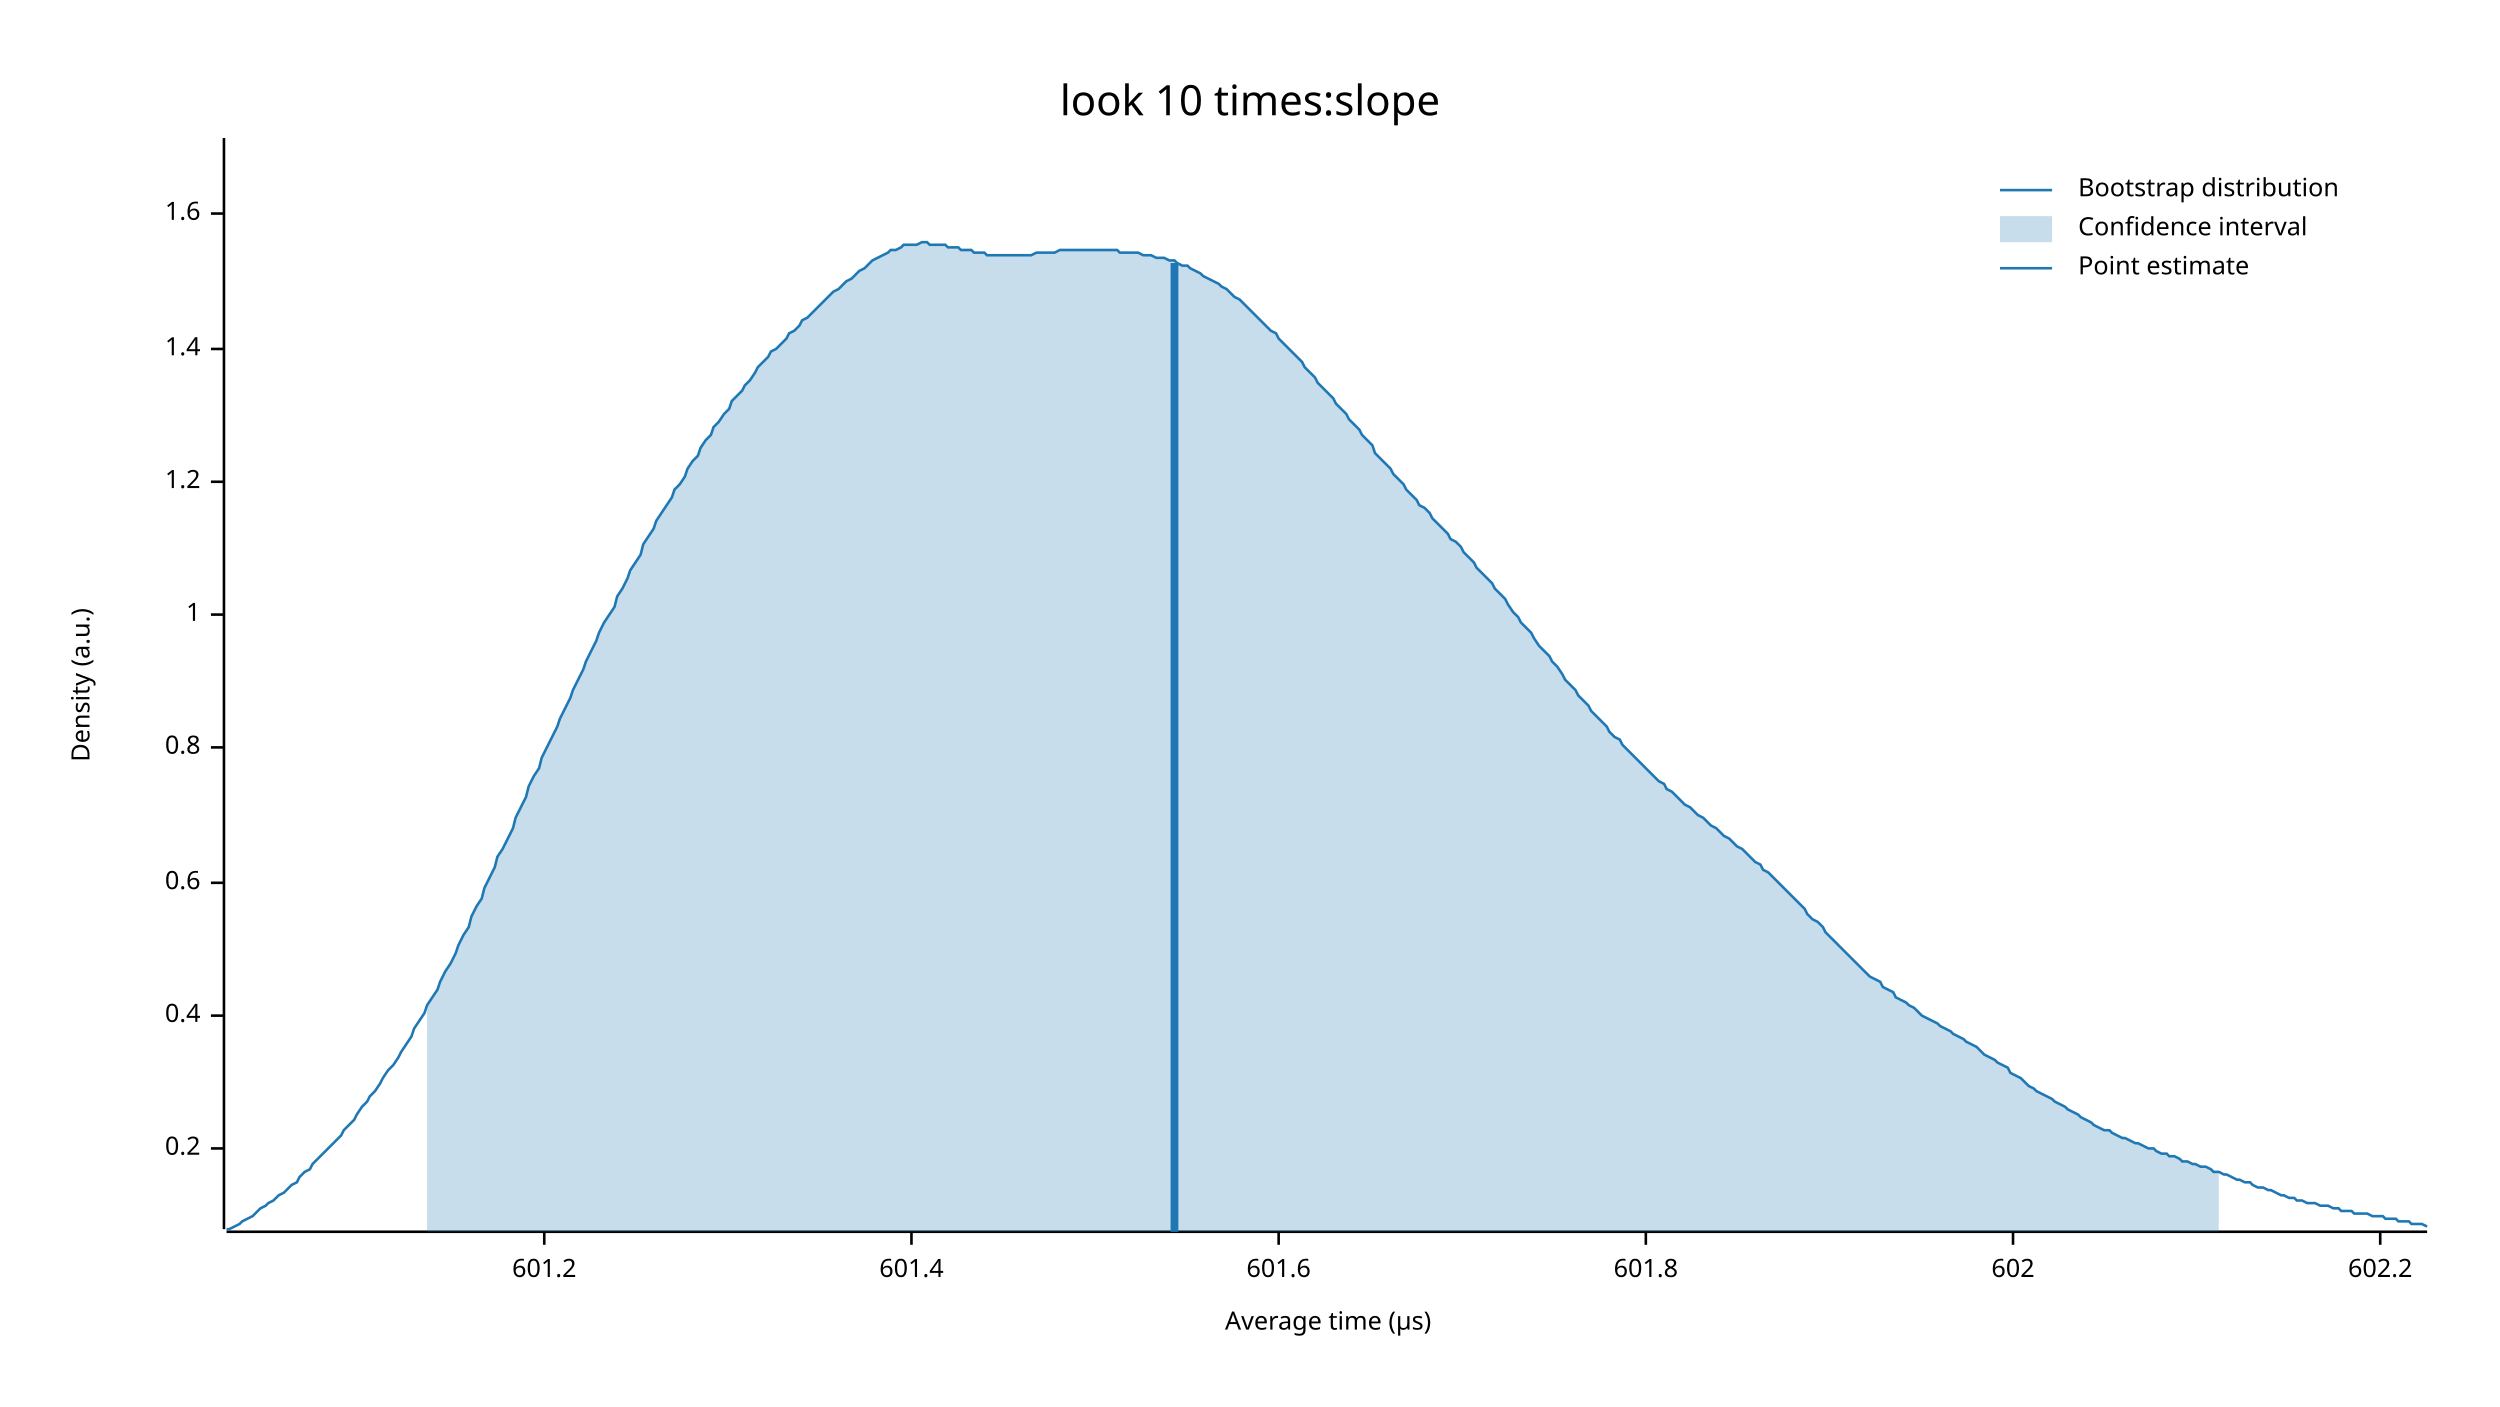
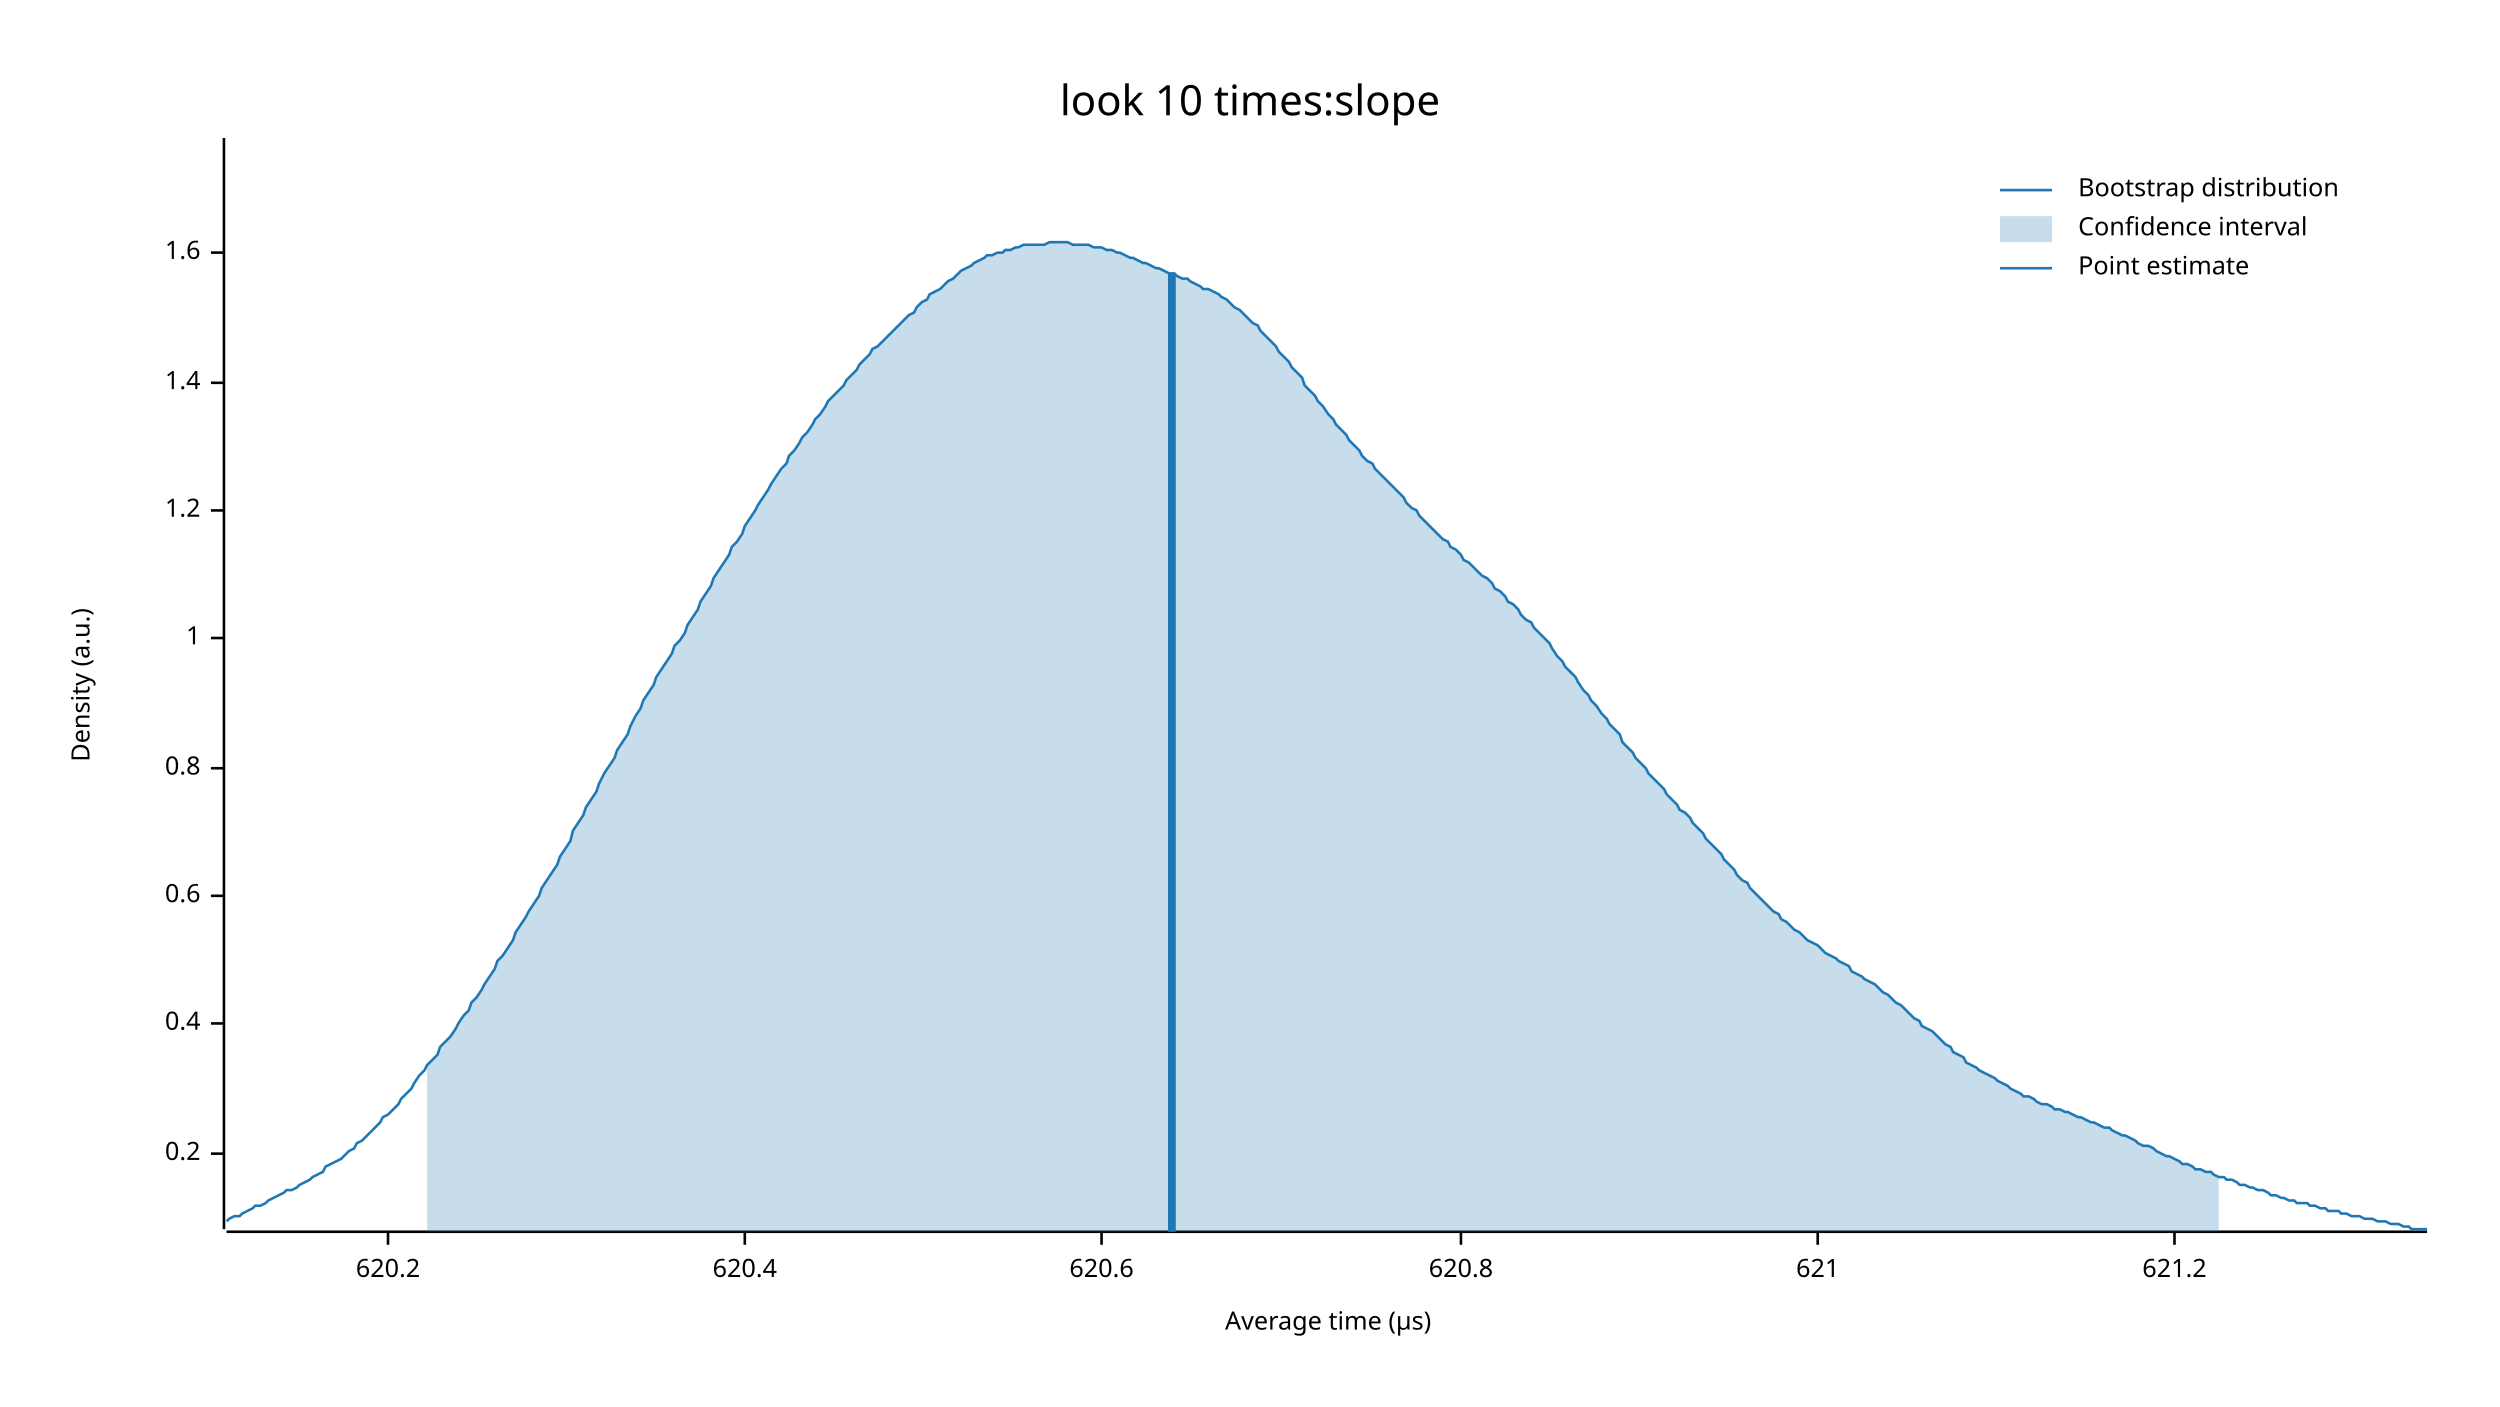
<svg xmlns="http://www.w3.org/2000/svg" width="960" height="540" viewBox="0 0 960 540">
  <text x="480" y="32" dy="0.76em" text-anchor="middle" font-family="sans-serif" font-size="16.129" opacity="1" fill="#000000">
look 10 times:slope
</text>
  <text x="27" y="263" dy="0.76em" text-anchor="middle" font-family="sans-serif" font-size="9.677" opacity="1" fill="#000000" transform="rotate(270, 27, 263)">
Density (a.u.)
</text>
  <text x="510" y="513" dy="-0.5ex" text-anchor="middle" font-family="sans-serif" font-size="9.677" opacity="1" fill="#000000">
Average time (µs)
</text>
  <polyline fill="none" opacity="1" stroke="#000000" stroke-width="1" points="86,53 86,472 " />
-   <text x="77" y="441" dy="0.5ex" text-anchor="end" font-family="sans-serif" font-size="9.677" opacity="1" fill="#000000">
+   <text x="77" y="443" dy="0.5ex" text-anchor="end" font-family="sans-serif" font-size="9.677" opacity="1" fill="#000000">
0.2
</text>
-   <polyline fill="none" opacity="1" stroke="#000000" stroke-width="1" points="81,441 86,441 " />
-   <text x="77" y="390" dy="0.5ex" text-anchor="end" font-family="sans-serif" font-size="9.677" opacity="1" fill="#000000">
+   <polyline fill="none" opacity="1" stroke="#000000" stroke-width="1" points="81,443 86,443 " />
+   <text x="77" y="393" dy="0.5ex" text-anchor="end" font-family="sans-serif" font-size="9.677" opacity="1" fill="#000000">
0.4
</text>
-   <polyline fill="none" opacity="1" stroke="#000000" stroke-width="1" points="81,390 86,390 " />
-   <text x="77" y="339" dy="0.5ex" text-anchor="end" font-family="sans-serif" font-size="9.677" opacity="1" fill="#000000">
+   <polyline fill="none" opacity="1" stroke="#000000" stroke-width="1" points="81,393 86,393 " />
+   <text x="77" y="344" dy="0.5ex" text-anchor="end" font-family="sans-serif" font-size="9.677" opacity="1" fill="#000000">
0.6
</text>
-   <polyline fill="none" opacity="1" stroke="#000000" stroke-width="1" points="81,339 86,339 " />
-   <text x="77" y="287" dy="0.5ex" text-anchor="end" font-family="sans-serif" font-size="9.677" opacity="1" fill="#000000">
+   <polyline fill="none" opacity="1" stroke="#000000" stroke-width="1" points="81,344 86,344 " />
+   <text x="77" y="295" dy="0.5ex" text-anchor="end" font-family="sans-serif" font-size="9.677" opacity="1" fill="#000000">
0.8
</text>
-   <polyline fill="none" opacity="1" stroke="#000000" stroke-width="1" points="81,287 86,287 " />
-   <text x="77" y="236" dy="0.5ex" text-anchor="end" font-family="sans-serif" font-size="9.677" opacity="1" fill="#000000">
+   <polyline fill="none" opacity="1" stroke="#000000" stroke-width="1" points="81,295 86,295 " />
+   <text x="77" y="245" dy="0.5ex" text-anchor="end" font-family="sans-serif" font-size="9.677" opacity="1" fill="#000000">
1
</text>
-   <polyline fill="none" opacity="1" stroke="#000000" stroke-width="1" points="81,236 86,236 " />
-   <text x="77" y="185" dy="0.5ex" text-anchor="end" font-family="sans-serif" font-size="9.677" opacity="1" fill="#000000">
+   <polyline fill="none" opacity="1" stroke="#000000" stroke-width="1" points="81,245 86,245 " />
+   <text x="77" y="196" dy="0.5ex" text-anchor="end" font-family="sans-serif" font-size="9.677" opacity="1" fill="#000000">
1.2
</text>
-   <polyline fill="none" opacity="1" stroke="#000000" stroke-width="1" points="81,185 86,185 " />
-   <text x="77" y="134" dy="0.5ex" text-anchor="end" font-family="sans-serif" font-size="9.677" opacity="1" fill="#000000">
+   <polyline fill="none" opacity="1" stroke="#000000" stroke-width="1" points="81,196 86,196 " />
+   <text x="77" y="147" dy="0.5ex" text-anchor="end" font-family="sans-serif" font-size="9.677" opacity="1" fill="#000000">
1.4
</text>
-   <polyline fill="none" opacity="1" stroke="#000000" stroke-width="1" points="81,134 86,134 " />
-   <text x="77" y="82" dy="0.5ex" text-anchor="end" font-family="sans-serif" font-size="9.677" opacity="1" fill="#000000">
+   <polyline fill="none" opacity="1" stroke="#000000" stroke-width="1" points="81,147 86,147 " />
+   <text x="77" y="97" dy="0.5ex" text-anchor="end" font-family="sans-serif" font-size="9.677" opacity="1" fill="#000000">
1.6
</text>
-   <polyline fill="none" opacity="1" stroke="#000000" stroke-width="1" points="81,82 86,82 " />
+   <polyline fill="none" opacity="1" stroke="#000000" stroke-width="1" points="81,97 86,97 " />
  <polyline fill="none" opacity="1" stroke="#000000" stroke-width="1" points="87,473 932,473 " />
-   <text x="209" y="483" dy="0.76em" text-anchor="middle" font-family="sans-serif" font-size="9.677" opacity="1" fill="#000000">
- 601.2
+   <text x="149" y="483" dy="0.76em" text-anchor="middle" font-family="sans-serif" font-size="9.677" opacity="1" fill="#000000">
+ 620.2
</text>
-   <polyline fill="none" opacity="1" stroke="#000000" stroke-width="1" points="209,473 209,478 " />
-   <text x="350" y="483" dy="0.76em" text-anchor="middle" font-family="sans-serif" font-size="9.677" opacity="1" fill="#000000">
- 601.4
+   <polyline fill="none" opacity="1" stroke="#000000" stroke-width="1" points="149,473 149,478 " />
+   <text x="286" y="483" dy="0.76em" text-anchor="middle" font-family="sans-serif" font-size="9.677" opacity="1" fill="#000000">
+ 620.4
</text>
-   <polyline fill="none" opacity="1" stroke="#000000" stroke-width="1" points="350,473 350,478 " />
-   <text x="491" y="483" dy="0.76em" text-anchor="middle" font-family="sans-serif" font-size="9.677" opacity="1" fill="#000000">
- 601.6
+   <polyline fill="none" opacity="1" stroke="#000000" stroke-width="1" points="286,473 286,478 " />
+   <text x="423" y="483" dy="0.76em" text-anchor="middle" font-family="sans-serif" font-size="9.677" opacity="1" fill="#000000">
+ 620.6
</text>
-   <polyline fill="none" opacity="1" stroke="#000000" stroke-width="1" points="491,473 491,478 " />
-   <text x="632" y="483" dy="0.76em" text-anchor="middle" font-family="sans-serif" font-size="9.677" opacity="1" fill="#000000">
- 601.8
+   <polyline fill="none" opacity="1" stroke="#000000" stroke-width="1" points="423,473 423,478 " />
+   <text x="561" y="483" dy="0.76em" text-anchor="middle" font-family="sans-serif" font-size="9.677" opacity="1" fill="#000000">
+ 620.8
</text>
-   <polyline fill="none" opacity="1" stroke="#000000" stroke-width="1" points="632,473 632,478 " />
-   <text x="773" y="483" dy="0.76em" text-anchor="middle" font-family="sans-serif" font-size="9.677" opacity="1" fill="#000000">
- 602
+   <polyline fill="none" opacity="1" stroke="#000000" stroke-width="1" points="561,473 561,478 " />
+   <text x="698" y="483" dy="0.76em" text-anchor="middle" font-family="sans-serif" font-size="9.677" opacity="1" fill="#000000">
+ 621
</text>
-   <polyline fill="none" opacity="1" stroke="#000000" stroke-width="1" points="773,473 773,478 " />
-   <text x="914" y="483" dy="0.76em" text-anchor="middle" font-family="sans-serif" font-size="9.677" opacity="1" fill="#000000">
- 602.2
+   <polyline fill="none" opacity="1" stroke="#000000" stroke-width="1" points="698,473 698,478 " />
+   <text x="835" y="483" dy="0.76em" text-anchor="middle" font-family="sans-serif" font-size="9.677" opacity="1" fill="#000000">
+ 621.2
</text>
-   <polyline fill="none" opacity="1" stroke="#000000" stroke-width="1" points="914,473 914,478 " />
-   <polyline fill="none" opacity="1" stroke="#1F78B4" stroke-width="1" points="87,472 88,472 90,471 92,470 93,469 95,468 97,467 98,466 100,464 102,463 103,462 105,461 107,459 109,458 110,457 112,455 114,454 115,452 117,450 119,449 120,447 122,445 124,443 125,442 127,440 129,438 131,436 132,434 134,432 136,430 137,428 139,425 141,423 142,421 144,419 146,416 147,414 149,411 151,409 153,406 154,404 156,401 158,398 159,395 161,392 163,389 164,386 166,383 168,380 169,377 171,373 173,370 175,366 176,363 178,359 180,356 181,352 183,348 185,345 186,341 188,337 190,333 191,329 193,326 195,322 197,318 198,314 200,310 202,306 203,302 205,298 207,295 208,291 210,287 212,283 214,279 215,276 217,272 219,268 220,265 222,261 224,257 225,254 227,250 229,246 230,243 232,239 234,236 236,233 237,229 239,226 241,222 242,219 244,216 246,213 247,209 249,206 251,203 252,200 254,197 256,194 258,191 259,188 261,186 263,183 264,180 266,177 268,175 269,172 271,169 273,167 274,164 276,162 278,159 280,157 281,154 283,152 285,150 286,148 288,146 290,143 291,141 293,139 295,137 296,135 298,134 300,132 302,130 303,128 305,127 307,125 308,123 310,122 312,120 313,119 315,117 317,115 318,114 320,112 322,111 324,109 325,108 327,107 329,105 330,104 332,103 334,101 335,100 337,99 339,98 341,97 342,96 344,96 346,95 347,94 349,94 351,94 352,94 354,93 356,93 357,94 359,94 361,94 363,94 364,95 366,95 368,95 369,96 371,96 373,96 374,97 376,97 378,97 379,98 381,98 383,98 385,98 386,98 388,98 390,98 391,98 393,98 395,98 396,98 398,97 400,97 401,97 403,97 405,97 407,96 408,96 410,96 412,96 413,96 415,96 417,96 418,96 420,96 422,96 423,96 425,96 427,96 429,96 430,97 432,97 434,97 435,97 437,97 439,98 440,98 442,98 444,99 445,99 447,99 449,100 451,100 452,101 454,102 456,102 457,103 459,104 461,105 462,106 464,107 466,108 468,109 469,110 471,111 473,113 474,114 476,115 478,117 479,118 481,120 483,122 484,123 486,125 488,127 490,128 491,130 493,132 495,134 496,135 498,137 500,139 501,141 503,143 505,145 506,147 508,149 510,151 512,153 513,155 515,157 517,159 518,161 520,163 522,165 523,167 525,169 527,171 528,174 530,176 532,178 534,180 535,182 537,184 539,186 540,188 542,190 544,192 545,194 547,195 549,197 550,199 552,201 554,203 556,205 557,207 559,208 561,210 562,212 564,214 566,216 567,218 569,220 571,222 573,224 574,226 576,228 578,230 579,232 581,235 583,237 584,239 586,241 588,243 589,245 591,248 593,250 595,252 596,254 598,256 600,259 601,261 603,263 605,265 606,267 608,269 610,271 611,273 613,275 615,277 617,279 618,281 620,283 622,284 623,286 625,288 627,290 628,291 630,293 632,295 633,296 635,298 637,300 639,301 640,303 642,304 644,306 645,307 647,309 649,310 650,311 652,313 654,314 655,315 657,317 659,318 661,320 662,321 664,322 666,324 667,325 669,326 671,328 672,329 674,331 676,332 677,334 679,335 681,337 683,339 684,340 686,342 688,344 689,345 691,347 693,349 694,351 696,353 698,354 700,356 701,358 703,360 705,362 706,363 708,365 710,367 711,368 713,370 715,372 716,373 718,375 720,376 722,377 723,379 725,380 727,381 728,383 730,384 732,385 733,386 735,387 737,389 738,390 740,391 742,392 744,393 745,394 747,395 749,396 750,397 752,398 754,399 755,400 757,401 759,402 760,403 762,405 764,406 766,407 767,408 769,409 771,410 772,412 774,413 776,414 777,415 779,417 781,418 782,419 784,420 786,421 788,422 789,423 791,424 793,425 794,426 796,427 798,428 799,429 801,430 803,431 804,432 806,433 808,434 810,434 811,435 813,436 815,437 816,437 818,438 820,439 821,439 823,440 825,441 827,441 828,442 830,443 832,443 833,444 835,444 837,445 838,446 840,446 842,447 843,447 845,448 847,448 849,449 850,450 852,450 854,451 855,451 857,452 859,453 860,453 862,454 864,454 865,455 867,456 869,456 871,457 872,457 874,458 876,459 877,459 879,460 881,460 882,461 884,461 886,462 887,462 889,462 891,463 893,463 894,463 896,464 898,464 899,465 901,465 903,465 904,466 906,466 908,466 909,466 911,467 913,467 915,467 916,468 918,468 920,468 921,469 923,469 925,469 926,470 928,470 930,470 932,471 " />
-   <polygon opacity="0.25" fill="#1F78B4" points="164,386 166,383 168,380 169,377 171,373 173,370 175,366 176,363 178,359 180,356 181,352 183,348 185,345 186,341 188,337 190,333 191,329 193,326 195,322 197,318 198,314 200,310 202,306 203,302 205,298 207,295 208,291 210,287 212,283 214,279 215,276 217,272 219,268 220,265 222,261 224,257 225,254 227,250 229,246 230,243 232,239 234,236 236,233 237,229 239,226 241,222 242,219 244,216 246,213 247,209 249,206 251,203 252,200 254,197 256,194 258,191 259,188 261,186 263,183 264,180 266,177 268,175 269,172 271,169 273,167 274,164 276,162 278,159 280,157 281,154 283,152 285,150 286,148 288,146 290,143 291,141 293,139 295,137 296,135 298,134 300,132 302,130 303,128 305,127 307,125 308,123 310,122 312,120 313,119 315,117 317,115 318,114 320,112 322,111 324,109 325,108 327,107 329,105 330,104 332,103 334,101 335,100 337,99 339,98 341,97 342,96 344,96 346,95 347,94 349,94 351,94 352,94 354,93 356,93 357,94 359,94 361,94 363,94 364,95 366,95 368,95 369,96 371,96 373,96 374,97 376,97 378,97 379,98 381,98 383,98 385,98 386,98 388,98 390,98 391,98 393,98 395,98 396,98 398,97 400,97 401,97 403,97 405,97 407,96 408,96 410,96 412,96 413,96 415,96 417,96 418,96 420,96 422,96 423,96 425,96 427,96 429,96 430,97 432,97 434,97 435,97 437,97 439,98 440,98 442,98 444,99 445,99 447,99 449,100 451,100 452,101 454,102 456,102 457,103 459,104 461,105 462,106 464,107 466,108 468,109 469,110 471,111 473,113 474,114 476,115 478,117 479,118 481,120 483,122 484,123 486,125 488,127 490,128 491,130 493,132 495,134 496,135 498,137 500,139 501,141 503,143 505,145 506,147 508,149 510,151 512,153 513,155 515,157 517,159 518,161 520,163 522,165 523,167 525,169 527,171 528,174 530,176 532,178 534,180 535,182 537,184 539,186 540,188 542,190 544,192 545,194 547,195 549,197 550,199 552,201 554,203 556,205 557,207 559,208 561,210 562,212 564,214 566,216 567,218 569,220 571,222 573,224 574,226 576,228 578,230 579,232 581,235 583,237 584,239 586,241 588,243 589,245 591,248 593,250 595,252 596,254 598,256 600,259 601,261 603,263 605,265 606,267 608,269 610,271 611,273 613,275 615,277 617,279 618,281 620,283 622,284 623,286 625,288 627,290 628,291 630,293 632,295 633,296 635,298 637,300 639,301 640,303 642,304 644,306 645,307 647,309 649,310 650,311 652,313 654,314 655,315 657,317 659,318 661,320 662,321 664,322 666,324 667,325 669,326 671,328 672,329 674,331 676,332 677,334 679,335 681,337 683,339 684,340 686,342 688,344 689,345 691,347 693,349 694,351 696,353 698,354 700,356 701,358 703,360 705,362 706,363 708,365 710,367 711,368 713,370 715,372 716,373 718,375 720,376 722,377 723,379 725,380 727,381 728,383 730,384 732,385 733,386 735,387 737,389 738,390 740,391 742,392 744,393 745,394 747,395 749,396 750,397 752,398 754,399 755,400 757,401 759,402 760,403 762,405 764,406 766,407 767,408 769,409 771,410 772,412 774,413 776,414 777,415 779,417 781,418 782,419 784,420 786,421 788,422 789,423 791,424 793,425 794,426 796,427 798,428 799,429 801,430 803,431 804,432 806,433 808,434 810,434 811,435 813,436 815,437 816,437 818,438 820,439 821,439 823,440 825,441 827,441 828,442 830,443 832,443 833,444 835,444 837,445 838,446 840,446 842,447 843,447 845,448 847,448 849,449 850,450 852,450 852,473 164,473 " />
-   <polyline fill="none" opacity="1" stroke="#1F78B4" stroke-width="3" points="451,473 451,101 " />
+   <polyline fill="none" opacity="1" stroke="#000000" stroke-width="1" points="835,473 835,478 " />
+   <polyline fill="none" opacity="1" stroke="#1F78B4" stroke-width="1" points="87,469 88,468 90,467 92,467 93,466 95,465 97,464 98,463 100,463 102,462 103,461 105,460 107,459 109,458 110,457 112,457 114,456 115,455 117,454 119,453 120,452 122,451 124,450 125,448 127,447 129,446 131,445 132,444 134,442 136,441 137,439 139,438 141,436 142,435 144,433 146,431 147,429 149,428 151,426 153,424 154,422 156,420 158,418 159,416 161,413 163,411 164,409 166,407 168,405 169,402 171,400 173,398 175,395 176,393 178,390 180,388 181,385 183,383 185,380 186,378 188,375 190,372 191,369 193,367 195,364 197,361 198,358 200,355 202,352 203,350 205,347 207,344 208,341 210,338 212,335 214,332 215,329 217,326 219,323 220,319 222,316 224,313 225,310 227,307 229,304 230,301 232,297 234,294 236,291 237,288 239,285 241,282 242,279 244,275 246,272 247,269 249,266 251,263 252,260 254,257 256,254 258,251 259,248 261,246 263,243 264,240 266,237 268,234 269,231 271,228 273,225 274,222 276,219 278,216 280,213 281,210 283,208 285,205 286,202 288,199 290,196 291,194 293,191 295,188 296,186 298,183 300,180 302,178 303,175 305,173 307,170 308,168 310,166 312,163 313,161 315,159 317,156 318,154 320,152 322,150 324,148 325,146 327,144 329,142 330,140 332,138 334,136 335,134 337,133 339,131 341,129 342,128 344,126 346,124 347,123 349,121 351,120 352,118 354,116 356,115 357,113 359,112 361,111 363,109 364,108 366,107 368,105 369,104 371,103 373,102 374,101 376,100 378,99 379,98 381,98 383,97 385,97 386,96 388,96 390,95 391,95 393,94 395,94 396,94 398,94 400,94 401,94 403,93 405,93 407,93 408,93 410,93 412,94 413,94 415,94 417,94 418,94 420,95 422,95 423,95 425,96 427,96 429,97 430,97 432,98 434,99 435,99 437,100 439,101 440,101 442,102 444,103 445,103 447,104 449,105 451,105 452,106 454,107 456,107 457,108 459,109 461,110 462,111 464,111 466,112 468,113 469,114 471,115 473,117 474,118 476,119 478,121 479,122 481,124 483,125 484,127 486,129 488,131 490,133 491,135 493,137 495,139 496,141 498,143 500,145 501,148 503,150 505,152 506,154 508,156 510,159 512,161 513,163 515,165 517,167 518,169 520,171 522,173 523,175 525,177 527,178 528,180 530,182 532,184 534,186 535,187 537,189 539,191 540,193 542,195 544,196 545,198 547,200 549,202 550,203 552,205 554,207 556,208 557,210 559,211 561,213 562,215 564,216 566,218 567,219 569,221 571,222 573,224 574,226 576,227 578,229 579,231 581,232 583,234 584,236 586,238 588,239 589,241 591,243 593,245 595,247 596,249 598,252 600,254 601,256 603,258 605,260 606,262 608,265 610,267 611,269 613,271 615,274 617,276 618,278 620,280 622,282 623,285 625,287 627,289 628,291 630,293 632,295 633,297 635,299 637,301 639,303 640,305 642,307 644,309 645,311 647,312 649,314 650,316 652,318 654,320 655,322 657,324 659,326 661,328 662,330 664,332 666,334 667,336 669,338 671,339 672,341 674,343 676,345 677,346 679,348 681,350 683,351 684,353 686,354 688,356 689,357 691,358 693,360 694,361 696,362 698,363 700,365 701,366 703,367 705,368 706,369 708,370 710,371 711,373 713,374 715,375 716,376 718,377 720,378 722,380 723,381 725,382 727,384 728,385 730,386 732,388 733,389 735,391 737,392 738,394 740,395 742,396 744,398 745,399 747,401 749,402 750,404 752,405 754,406 755,408 757,409 759,410 760,411 762,412 764,413 766,414 767,415 769,416 771,417 772,418 774,419 776,420 777,421 779,421 781,422 782,423 784,424 786,424 788,425 789,426 791,426 793,427 794,427 796,428 798,429 799,429 801,430 803,431 804,431 806,432 808,433 810,433 811,434 813,435 815,436 816,436 818,437 820,438 821,439 823,440 825,440 827,441 828,442 830,443 832,444 833,444 835,445 837,446 838,447 840,447 842,448 843,449 845,449 847,450 849,450 850,451 852,452 854,452 855,453 857,453 859,454 860,455 862,455 864,456 865,456 867,457 869,457 871,458 872,459 874,459 876,460 877,460 879,461 881,461 882,462 884,462 886,462 887,463 889,463 891,464 893,464 894,465 896,465 898,465 899,466 901,466 903,467 904,467 906,467 908,468 909,468 911,468 913,469 915,469 916,469 918,470 920,470 921,470 923,471 925,471 926,472 928,472 930,472 932,472 " />
+   <polygon opacity="0.25" fill="#1F78B4" points="164,409 166,407 168,405 169,402 171,400 173,398 175,395 176,393 178,390 180,388 181,385 183,383 185,380 186,378 188,375 190,372 191,369 193,367 195,364 197,361 198,358 200,355 202,352 203,350 205,347 207,344 208,341 210,338 212,335 214,332 215,329 217,326 219,323 220,319 222,316 224,313 225,310 227,307 229,304 230,301 232,297 234,294 236,291 237,288 239,285 241,282 242,279 244,275 246,272 247,269 249,266 251,263 252,260 254,257 256,254 258,251 259,248 261,246 263,243 264,240 266,237 268,234 269,231 271,228 273,225 274,222 276,219 278,216 280,213 281,210 283,208 285,205 286,202 288,199 290,196 291,194 293,191 295,188 296,186 298,183 300,180 302,178 303,175 305,173 307,170 308,168 310,166 312,163 313,161 315,159 317,156 318,154 320,152 322,150 324,148 325,146 327,144 329,142 330,140 332,138 334,136 335,134 337,133 339,131 341,129 342,128 344,126 346,124 347,123 349,121 351,120 352,118 354,116 356,115 357,113 359,112 361,111 363,109 364,108 366,107 368,105 369,104 371,103 373,102 374,101 376,100 378,99 379,98 381,98 383,97 385,97 386,96 388,96 390,95 391,95 393,94 395,94 396,94 398,94 400,94 401,94 403,93 405,93 407,93 408,93 410,93 412,94 413,94 415,94 417,94 418,94 420,95 422,95 423,95 425,96 427,96 429,97 430,97 432,98 434,99 435,99 437,100 439,101 440,101 442,102 444,103 445,103 447,104 449,105 451,105 452,106 454,107 456,107 457,108 459,109 461,110 462,111 464,111 466,112 468,113 469,114 471,115 473,117 474,118 476,119 478,121 479,122 481,124 483,125 484,127 486,129 488,131 490,133 491,135 493,137 495,139 496,141 498,143 500,145 501,148 503,150 505,152 506,154 508,156 510,159 512,161 513,163 515,165 517,167 518,169 520,171 522,173 523,175 525,177 527,178 528,180 530,182 532,184 534,186 535,187 537,189 539,191 540,193 542,195 544,196 545,198 547,200 549,202 550,203 552,205 554,207 556,208 557,210 559,211 561,213 562,215 564,216 566,218 567,219 569,221 571,222 573,224 574,226 576,227 578,229 579,231 581,232 583,234 584,236 586,238 588,239 589,241 591,243 593,245 595,247 596,249 598,252 600,254 601,256 603,258 605,260 606,262 608,265 610,267 611,269 613,271 615,274 617,276 618,278 620,280 622,282 623,285 625,287 627,289 628,291 630,293 632,295 633,297 635,299 637,301 639,303 640,305 642,307 644,309 645,311 647,312 649,314 650,316 652,318 654,320 655,322 657,324 659,326 661,328 662,330 664,332 666,334 667,336 669,338 671,339 672,341 674,343 676,345 677,346 679,348 681,350 683,351 684,353 686,354 688,356 689,357 691,358 693,360 694,361 696,362 698,363 700,365 701,366 703,367 705,368 706,369 708,370 710,371 711,373 713,374 715,375 716,376 718,377 720,378 722,380 723,381 725,382 727,384 728,385 730,386 732,388 733,389 735,391 737,392 738,394 740,395 742,396 744,398 745,399 747,401 749,402 750,404 752,405 754,406 755,408 757,409 759,410 760,411 762,412 764,413 766,414 767,415 769,416 771,417 772,418 774,419 776,420 777,421 779,421 781,422 782,423 784,424 786,424 788,425 789,426 791,426 793,427 794,427 796,428 798,429 799,429 801,430 803,431 804,431 806,432 808,433 810,433 811,434 813,435 815,436 816,436 818,437 820,438 821,439 823,440 825,440 827,441 828,442 830,443 832,444 833,444 835,445 837,446 838,447 840,447 842,448 843,449 845,449 847,450 849,450 850,451 852,452 852,473 164,473 " />
+   <polyline fill="none" opacity="1" stroke="#1F78B4" stroke-width="3" points="450,473 450,105 " />
  <text x="798" y="68" dy="0.76em" text-anchor="start" font-family="sans-serif" font-size="9.677" opacity="1" fill="#000000">
Bootstrap distribution
</text>
  <text x="798" y="83" dy="0.76em" text-anchor="start" font-family="sans-serif" font-size="9.677" opacity="1" fill="#000000">
Confidence interval
</text>
  <text x="798" y="98" dy="0.76em" text-anchor="start" font-family="sans-serif" font-size="9.677" opacity="1" fill="#000000">
Point estimate
</text>
  <polyline fill="none" opacity="1" stroke="#1F78B4" stroke-width="1" points="768,73 788,73 " />
  <rect x="768" y="83" width="20" height="10" opacity="0.25" fill="#1F78B4" stroke="none" />
  <polyline fill="none" opacity="1" stroke="#1F78B4" stroke-width="1" points="768,103 788,103 " />
</svg>
